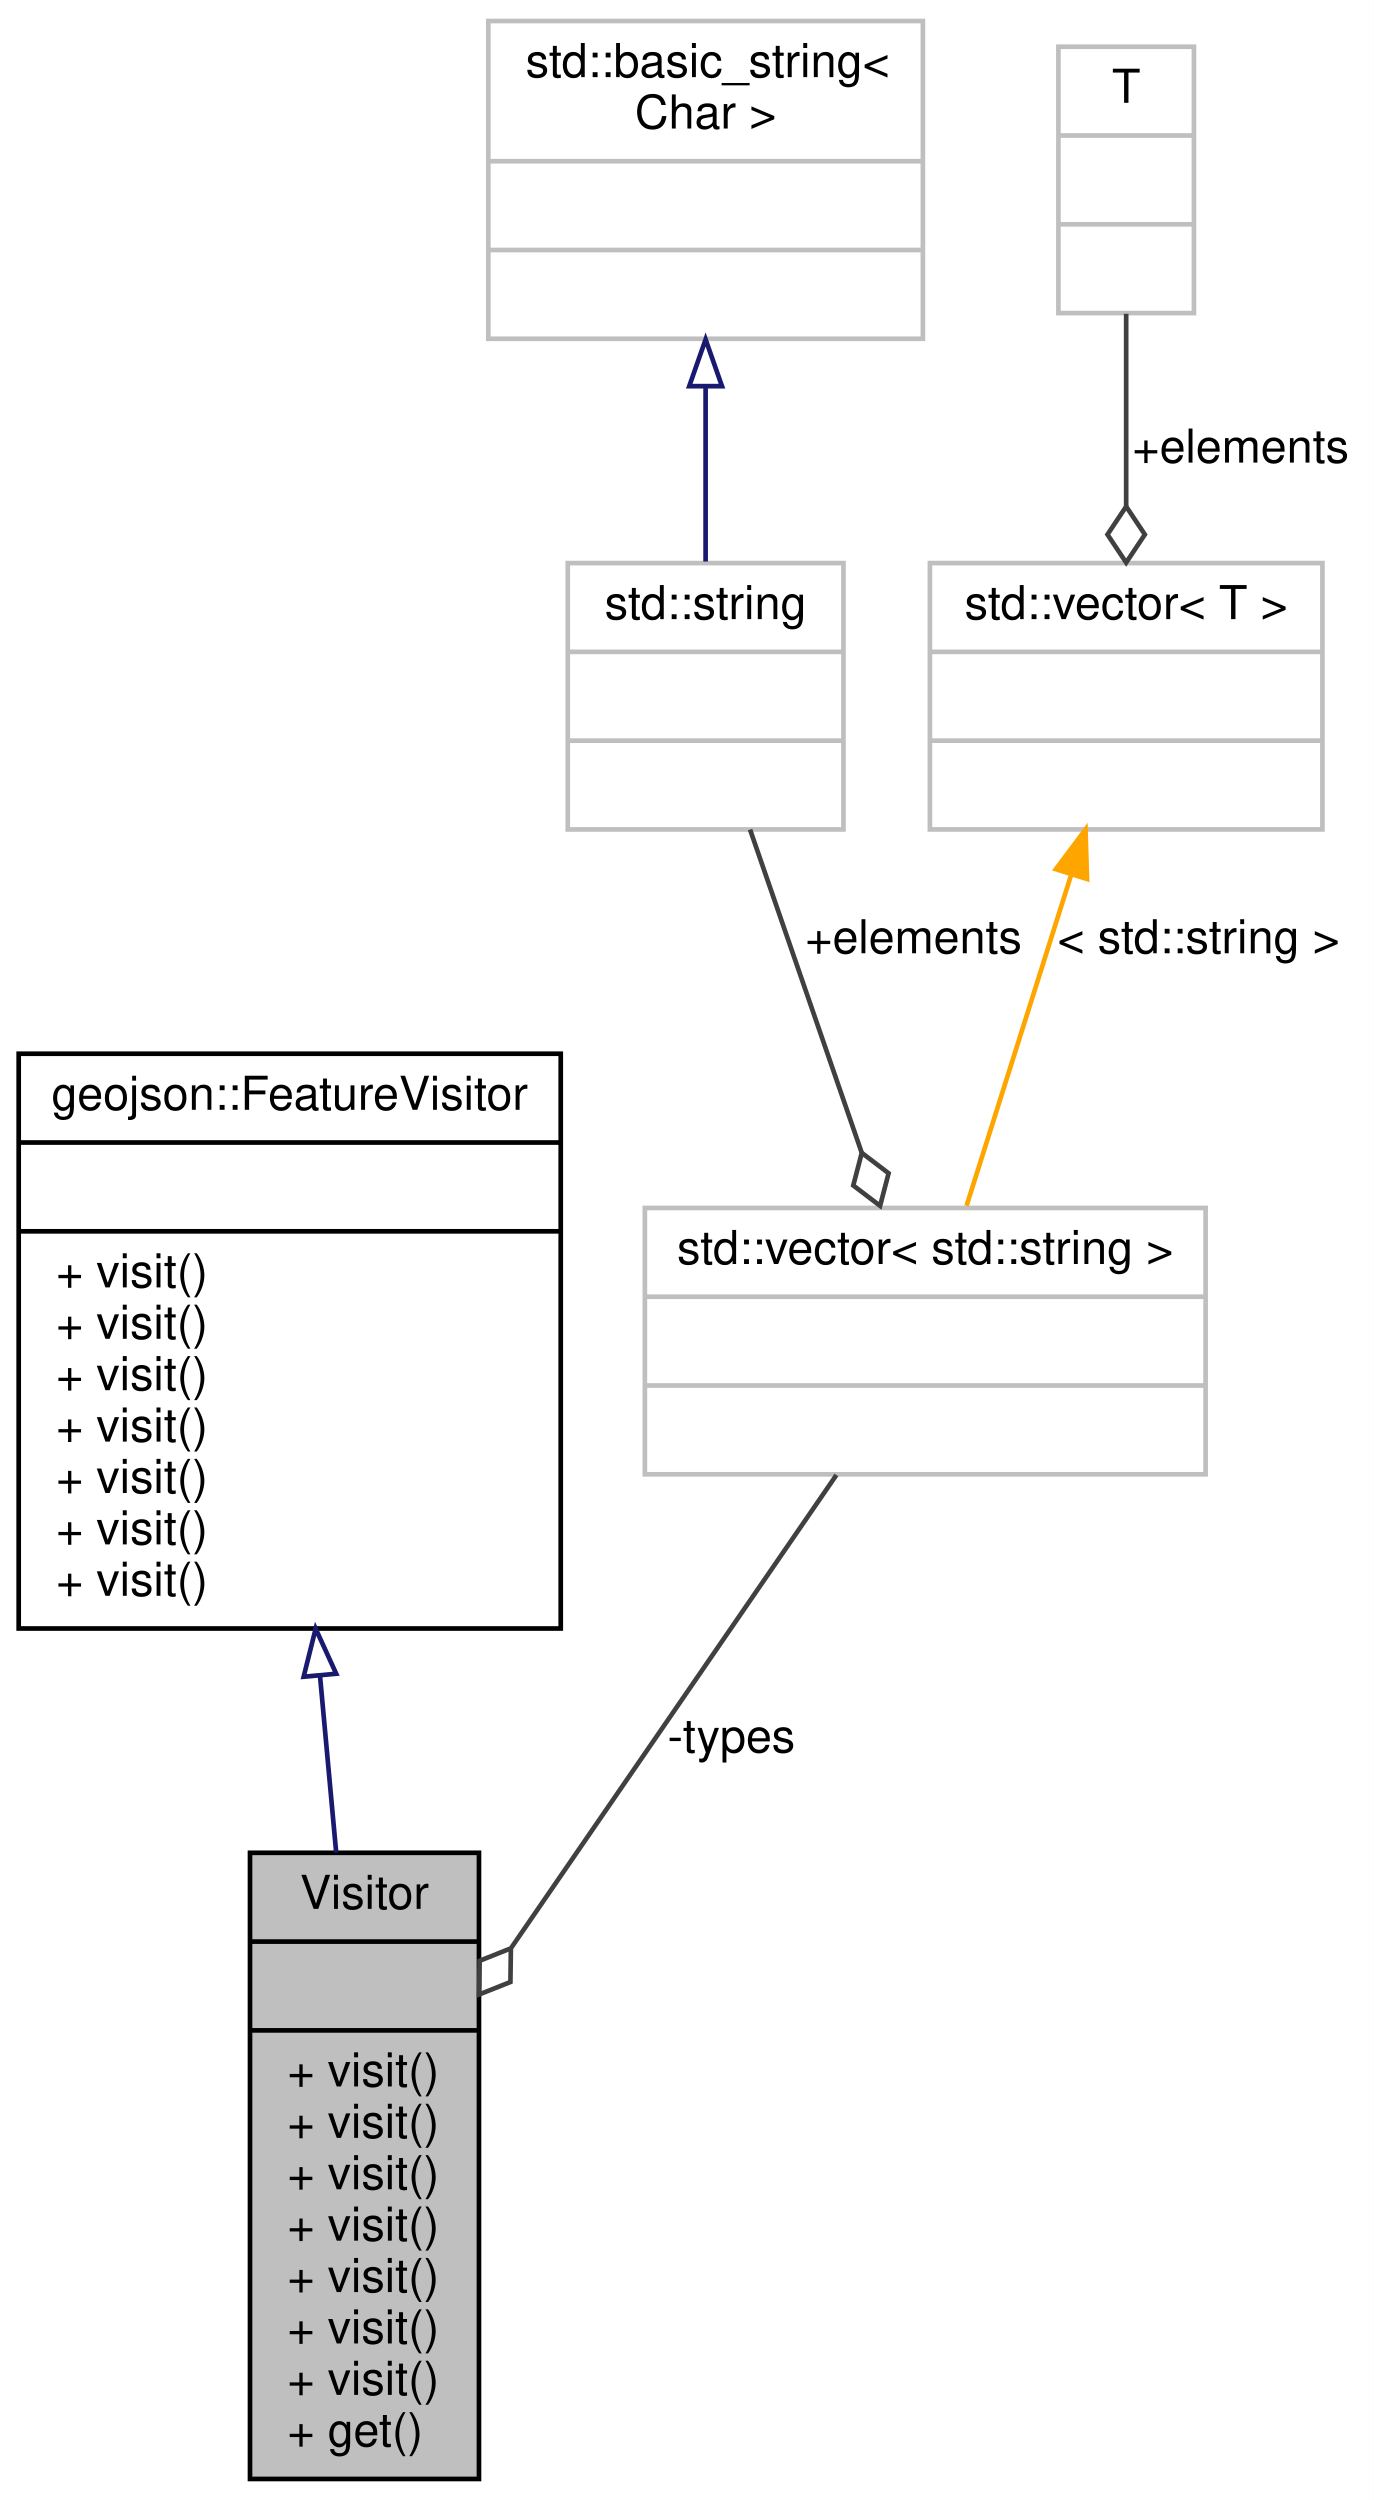
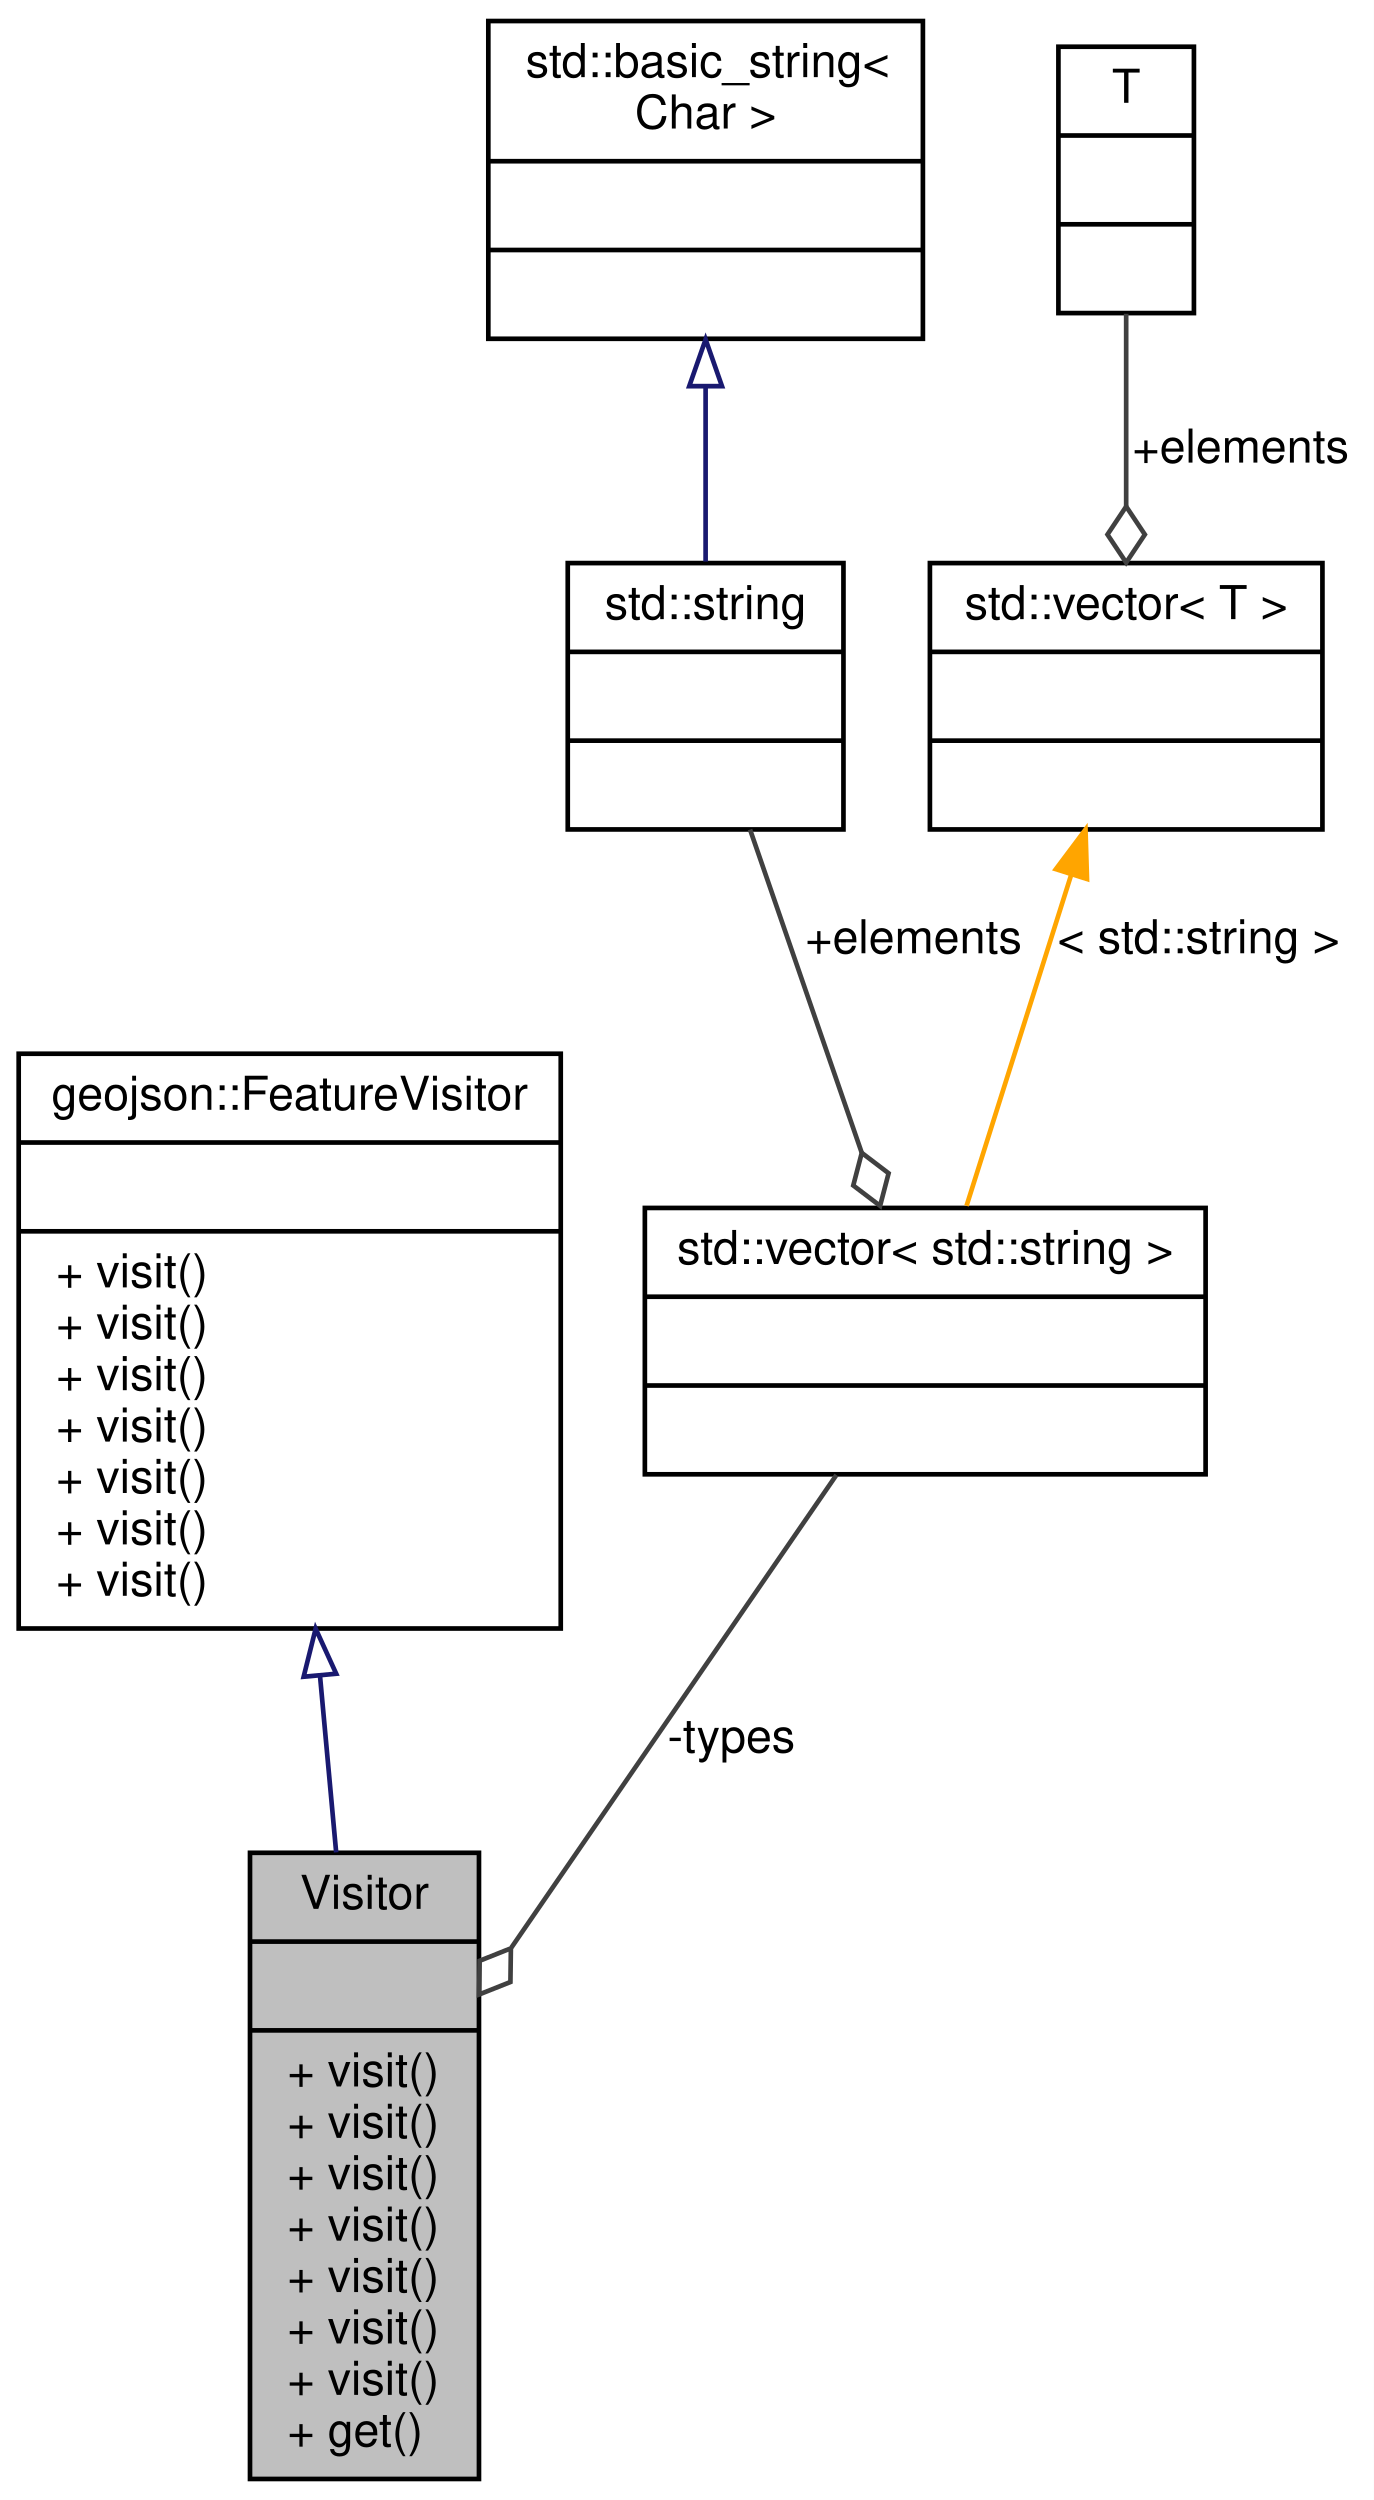
<svg xmlns="http://www.w3.org/2000/svg" xmlns:xlink="http://www.w3.org/1999/xlink" width="294pt" height="535pt" viewBox="0.00 0.00 294.00 535.00">
  <g id="graph0" class="graph" transform="scale(1 1) rotate(0) translate(4 531)">
    <polygon fill="white" stroke="transparent" points="-4,4 -4,-531 290,-531 290,4 -4,4" />
    <g id="node1" class="node">
      <g id="a_node1">
        <a xlink:title=" ">
          <polygon fill="#bfbfbf" stroke="black" points="49.5,-0.5 49.5,-134.5 98.5,-134.5 98.5,-0.5 49.5,-0.5" />
          <text text-anchor="middle" x="74" y="-122.5" font-family="Helvetica,sans-Serif" font-size="10.00">Visitor</text>
          <polyline fill="none" stroke="black" points="49.5,-115.5 98.5,-115.5 " />
          <text text-anchor="middle" x="74" y="-103.5" font-family="Helvetica,sans-Serif" font-size="10.00"> </text>
          <polyline fill="none" stroke="black" points="49.5,-96.5 98.5,-96.5 " />
          <text text-anchor="start" x="57.5" y="-84.5" font-family="Helvetica,sans-Serif" font-size="10.00">+ visit()</text>
          <text text-anchor="start" x="57.5" y="-73.5" font-family="Helvetica,sans-Serif" font-size="10.00">+ visit()</text>
          <text text-anchor="start" x="57.5" y="-62.5" font-family="Helvetica,sans-Serif" font-size="10.00">+ visit()</text>
          <text text-anchor="start" x="57.5" y="-51.5" font-family="Helvetica,sans-Serif" font-size="10.00">+ visit()</text>
          <text text-anchor="start" x="57.5" y="-40.5" font-family="Helvetica,sans-Serif" font-size="10.00">+ visit()</text>
          <text text-anchor="start" x="57.5" y="-29.5" font-family="Helvetica,sans-Serif" font-size="10.00">+ visit()</text>
          <text text-anchor="start" x="57.5" y="-18.5" font-family="Helvetica,sans-Serif" font-size="10.00">+ visit()</text>
          <text text-anchor="start" x="57.5" y="-7.5" font-family="Helvetica,sans-Serif" font-size="10.00">+ get()</text>
        </a>
      </g>
    </g>
    <g id="node2" class="node">
      <g id="a_node2">
        <a xlink:href="classgeojson_1_1_feature_visitor.html" target="_top" xlink:title="An abstract class used to operate on the children of FeatureBase.">
          <polygon fill="white" stroke="black" points="0,-182.5 0,-305.5 116,-305.5 116,-182.5 0,-182.5" />
          <text text-anchor="middle" x="58" y="-293.5" font-family="Helvetica,sans-Serif" font-size="10.00">geojson::FeatureVisitor</text>
          <polyline fill="none" stroke="black" points="0,-286.5 116,-286.5 " />
          <text text-anchor="middle" x="58" y="-274.5" font-family="Helvetica,sans-Serif" font-size="10.00"> </text>
          <polyline fill="none" stroke="black" points="0,-267.5 116,-267.5 " />
          <text text-anchor="start" x="8" y="-255.5" font-family="Helvetica,sans-Serif" font-size="10.00">+ visit()</text>
          <text text-anchor="start" x="8" y="-244.5" font-family="Helvetica,sans-Serif" font-size="10.00">+ visit()</text>
          <text text-anchor="start" x="8" y="-233.5" font-family="Helvetica,sans-Serif" font-size="10.00">+ visit()</text>
          <text text-anchor="start" x="8" y="-222.5" font-family="Helvetica,sans-Serif" font-size="10.00">+ visit()</text>
          <text text-anchor="start" x="8" y="-211.5" font-family="Helvetica,sans-Serif" font-size="10.00">+ visit()</text>
          <text text-anchor="start" x="8" y="-200.5" font-family="Helvetica,sans-Serif" font-size="10.00">+ visit()</text>
          <text text-anchor="start" x="8" y="-189.5" font-family="Helvetica,sans-Serif" font-size="10.00">+ visit()</text>
        </a>
      </g>
    </g>
    <g id="edge1" class="edge">
      <path fill="none" stroke="midnightblue" d="M64.5,-172.16C65.63,-159.75 66.81,-146.87 67.94,-134.59" />
      <polygon fill="none" stroke="midnightblue" points="60.98,-172.18 63.55,-182.46 67.95,-172.82 60.98,-172.18" />
    </g>
    <g id="node3" class="node">
      <g id="a_node3">
        <a xlink:title=" ">
-           <polygon fill="white" stroke="#bfbfbf" points="134,-215.5 134,-272.5 254,-272.5 254,-215.5 134,-215.5" />
+           <polygon fill="white" stroke="black" points="134,-215.5 134,-272.5 254,-272.5 254,-215.5 134,-215.5" />
          <text text-anchor="middle" x="194" y="-260.5" font-family="Helvetica,sans-Serif" font-size="10.00">std::vector&lt; std::string &gt;</text>
-           <polyline fill="none" stroke="#bfbfbf" points="134,-253.5 254,-253.5 " />
+           <polyline fill="none" stroke="black" points="134,-253.5 254,-253.5 " />
          <text text-anchor="middle" x="194" y="-241.5" font-family="Helvetica,sans-Serif" font-size="10.00"> </text>
-           <polyline fill="none" stroke="#bfbfbf" points="134,-234.5 254,-234.5 " />
+           <polyline fill="none" stroke="black" points="134,-234.5 254,-234.5 " />
          <text text-anchor="middle" x="194" y="-222.5" font-family="Helvetica,sans-Serif" font-size="10.00"> </text>
        </a>
      </g>
    </g>
    <g id="edge2" class="edge">
      <path fill="none" stroke="#404040" d="M174.99,-215.35C156.32,-188.21 127.52,-146.32 105.44,-114.22" />
      <polygon fill="none" stroke="#404040" points="105.33,-114.06 98.64,-111.39 98.53,-104.18 105.23,-106.85 105.33,-114.06" />
      <text text-anchor="middle" x="152.5" y="-156" font-family="Helvetica,sans-Serif" font-size="10.00"> -types</text>
    </g>
    <g id="node4" class="node">
      <g id="a_node4">
        <a xlink:title=" ">
-           <polygon fill="white" stroke="#bfbfbf" points="117.5,-353.5 117.5,-410.5 176.5,-410.5 176.5,-353.5 117.5,-353.5" />
+           <polygon fill="white" stroke="black" points="117.5,-353.5 117.5,-410.5 176.5,-410.5 176.5,-353.5 117.5,-353.5" />
          <text text-anchor="middle" x="147" y="-398.5" font-family="Helvetica,sans-Serif" font-size="10.00">std::string</text>
-           <polyline fill="none" stroke="#bfbfbf" points="117.5,-391.5 176.5,-391.5 " />
+           <polyline fill="none" stroke="black" points="117.5,-391.5 176.5,-391.5 " />
          <text text-anchor="middle" x="147" y="-379.5" font-family="Helvetica,sans-Serif" font-size="10.00"> </text>
-           <polyline fill="none" stroke="#bfbfbf" points="117.5,-372.5 176.5,-372.5 " />
+           <polyline fill="none" stroke="black" points="117.5,-372.5 176.5,-372.5 " />
          <text text-anchor="middle" x="147" y="-360.5" font-family="Helvetica,sans-Serif" font-size="10.00"> </text>
        </a>
      </g>
    </g>
    <g id="edge3" class="edge">
      <path fill="none" stroke="#404040" d="M156.51,-353.48C163.38,-333.61 172.75,-306.49 180.4,-284.34" />
      <polygon fill="none" stroke="#404040" points="180.42,-284.29 178.6,-277.31 184.34,-272.95 186.16,-279.92 180.42,-284.29" />
      <text text-anchor="middle" x="191.5" y="-327" font-family="Helvetica,sans-Serif" font-size="10.00"> +elements</text>
    </g>
    <g id="node5" class="node">
      <g id="a_node5">
        <a xlink:title=" ">
-           <polygon fill="white" stroke="#bfbfbf" points="100.5,-458.5 100.5,-526.5 193.5,-526.5 193.5,-458.5 100.5,-458.5" />
+           <polygon fill="white" stroke="black" points="100.5,-458.5 100.5,-526.5 193.5,-526.5 193.5,-458.5 100.5,-458.5" />
          <text text-anchor="start" x="108.5" y="-514.5" font-family="Helvetica,sans-Serif" font-size="10.00">std::basic_string&lt;</text>
          <text text-anchor="middle" x="147" y="-503.5" font-family="Helvetica,sans-Serif" font-size="10.00"> Char &gt;</text>
-           <polyline fill="none" stroke="#bfbfbf" points="100.5,-496.5 193.5,-496.5 " />
+           <polyline fill="none" stroke="black" points="100.5,-496.5 193.5,-496.5 " />
          <text text-anchor="middle" x="147" y="-484.5" font-family="Helvetica,sans-Serif" font-size="10.00"> </text>
-           <polyline fill="none" stroke="#bfbfbf" points="100.5,-477.5 193.5,-477.5 " />
+           <polyline fill="none" stroke="black" points="100.5,-477.5 193.5,-477.5 " />
          <text text-anchor="middle" x="147" y="-465.5" font-family="Helvetica,sans-Serif" font-size="10.00"> </text>
        </a>
      </g>
    </g>
    <g id="edge4" class="edge">
      <path fill="none" stroke="midnightblue" d="M147,-448.06C147,-435.51 147,-422.15 147,-410.83" />
      <polygon fill="none" stroke="midnightblue" points="143.5,-448.36 147,-458.36 150.5,-448.36 143.5,-448.36" />
    </g>
    <g id="node6" class="node">
      <g id="a_node6">
        <a xlink:title=" ">
-           <polygon fill="white" stroke="#bfbfbf" points="195,-353.5 195,-410.5 279,-410.5 279,-353.5 195,-353.5" />
+           <polygon fill="white" stroke="black" points="195,-353.5 195,-410.5 279,-410.5 279,-353.5 195,-353.5" />
          <text text-anchor="middle" x="237" y="-398.5" font-family="Helvetica,sans-Serif" font-size="10.00">std::vector&lt; T &gt;</text>
-           <polyline fill="none" stroke="#bfbfbf" points="195,-391.5 279,-391.5 " />
+           <polyline fill="none" stroke="black" points="195,-391.5 279,-391.5 " />
          <text text-anchor="middle" x="237" y="-379.5" font-family="Helvetica,sans-Serif" font-size="10.00"> </text>
-           <polyline fill="none" stroke="#bfbfbf" points="195,-372.5 279,-372.5 " />
+           <polyline fill="none" stroke="black" points="195,-372.5 279,-372.5 " />
          <text text-anchor="middle" x="237" y="-360.5" font-family="Helvetica,sans-Serif" font-size="10.00"> </text>
        </a>
      </g>
    </g>
    <g id="edge5" class="edge">
      <path fill="none" stroke="orange" d="M225.19,-343.65C218.13,-321.31 209.3,-293.38 202.84,-272.95" />
      <polygon fill="orange" stroke="orange" points="221.95,-345 228.3,-353.48 228.62,-342.89 221.95,-345" />
      <text text-anchor="middle" x="252.5" y="-327" font-family="Helvetica,sans-Serif" font-size="10.00"> &lt; std::string &gt;</text>
    </g>
    <g id="node7" class="node">
      <g id="a_node7">
        <a xlink:title=" ">
-           <polygon fill="white" stroke="#bfbfbf" points="222.5,-464 222.5,-521 251.5,-521 251.5,-464 222.5,-464" />
+           <polygon fill="white" stroke="black" points="222.5,-464 222.5,-521 251.5,-521 251.5,-464 222.5,-464" />
          <text text-anchor="middle" x="237" y="-509" font-family="Helvetica,sans-Serif" font-size="10.00">T</text>
-           <polyline fill="none" stroke="#bfbfbf" points="222.5,-502 251.5,-502 " />
+           <polyline fill="none" stroke="black" points="222.5,-502 251.5,-502 " />
          <text text-anchor="middle" x="237" y="-490" font-family="Helvetica,sans-Serif" font-size="10.00"> </text>
-           <polyline fill="none" stroke="#bfbfbf" points="222.5,-483 251.5,-483 " />
+           <polyline fill="none" stroke="black" points="222.5,-483 251.5,-483 " />
          <text text-anchor="middle" x="237" y="-471" font-family="Helvetica,sans-Serif" font-size="10.00"> </text>
        </a>
      </g>
    </g>
    <g id="edge6" class="edge">
      <path fill="none" stroke="#404040" d="M237,-463.84C237,-451.34 237,-436.34 237,-422.68" />
      <polygon fill="none" stroke="#404040" points="237,-422.61 233,-416.61 237,-410.61 241,-416.61 237,-422.61" />
      <text text-anchor="middle" x="261.5" y="-432" font-family="Helvetica,sans-Serif" font-size="10.00"> +elements</text>
    </g>
  </g>
</svg>
